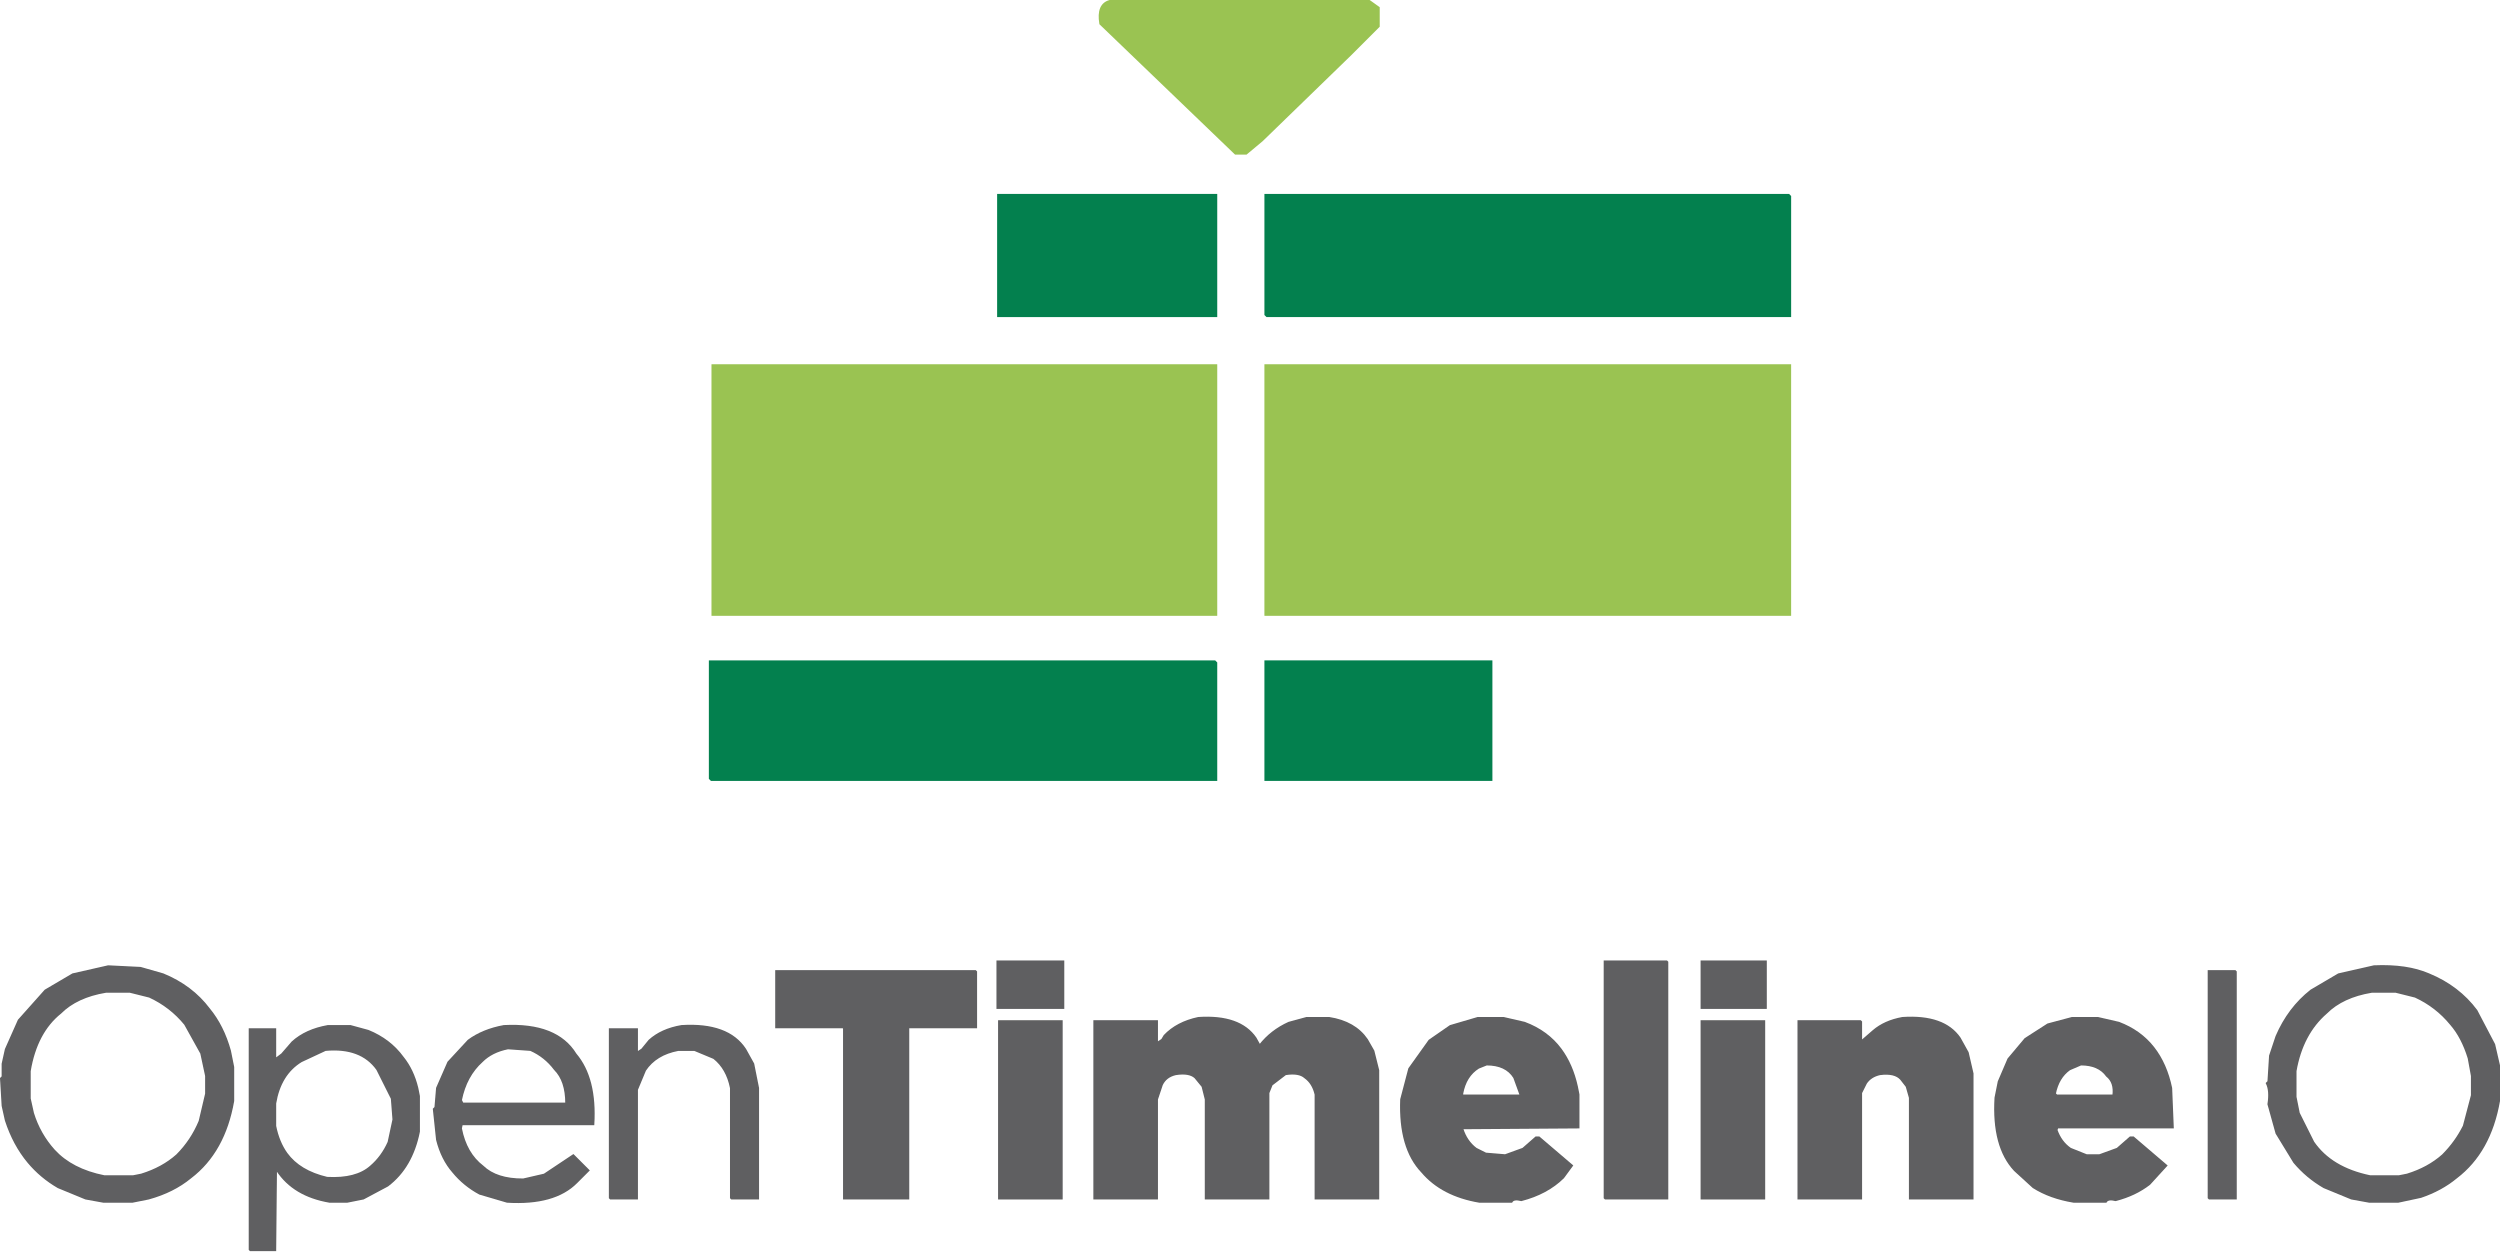
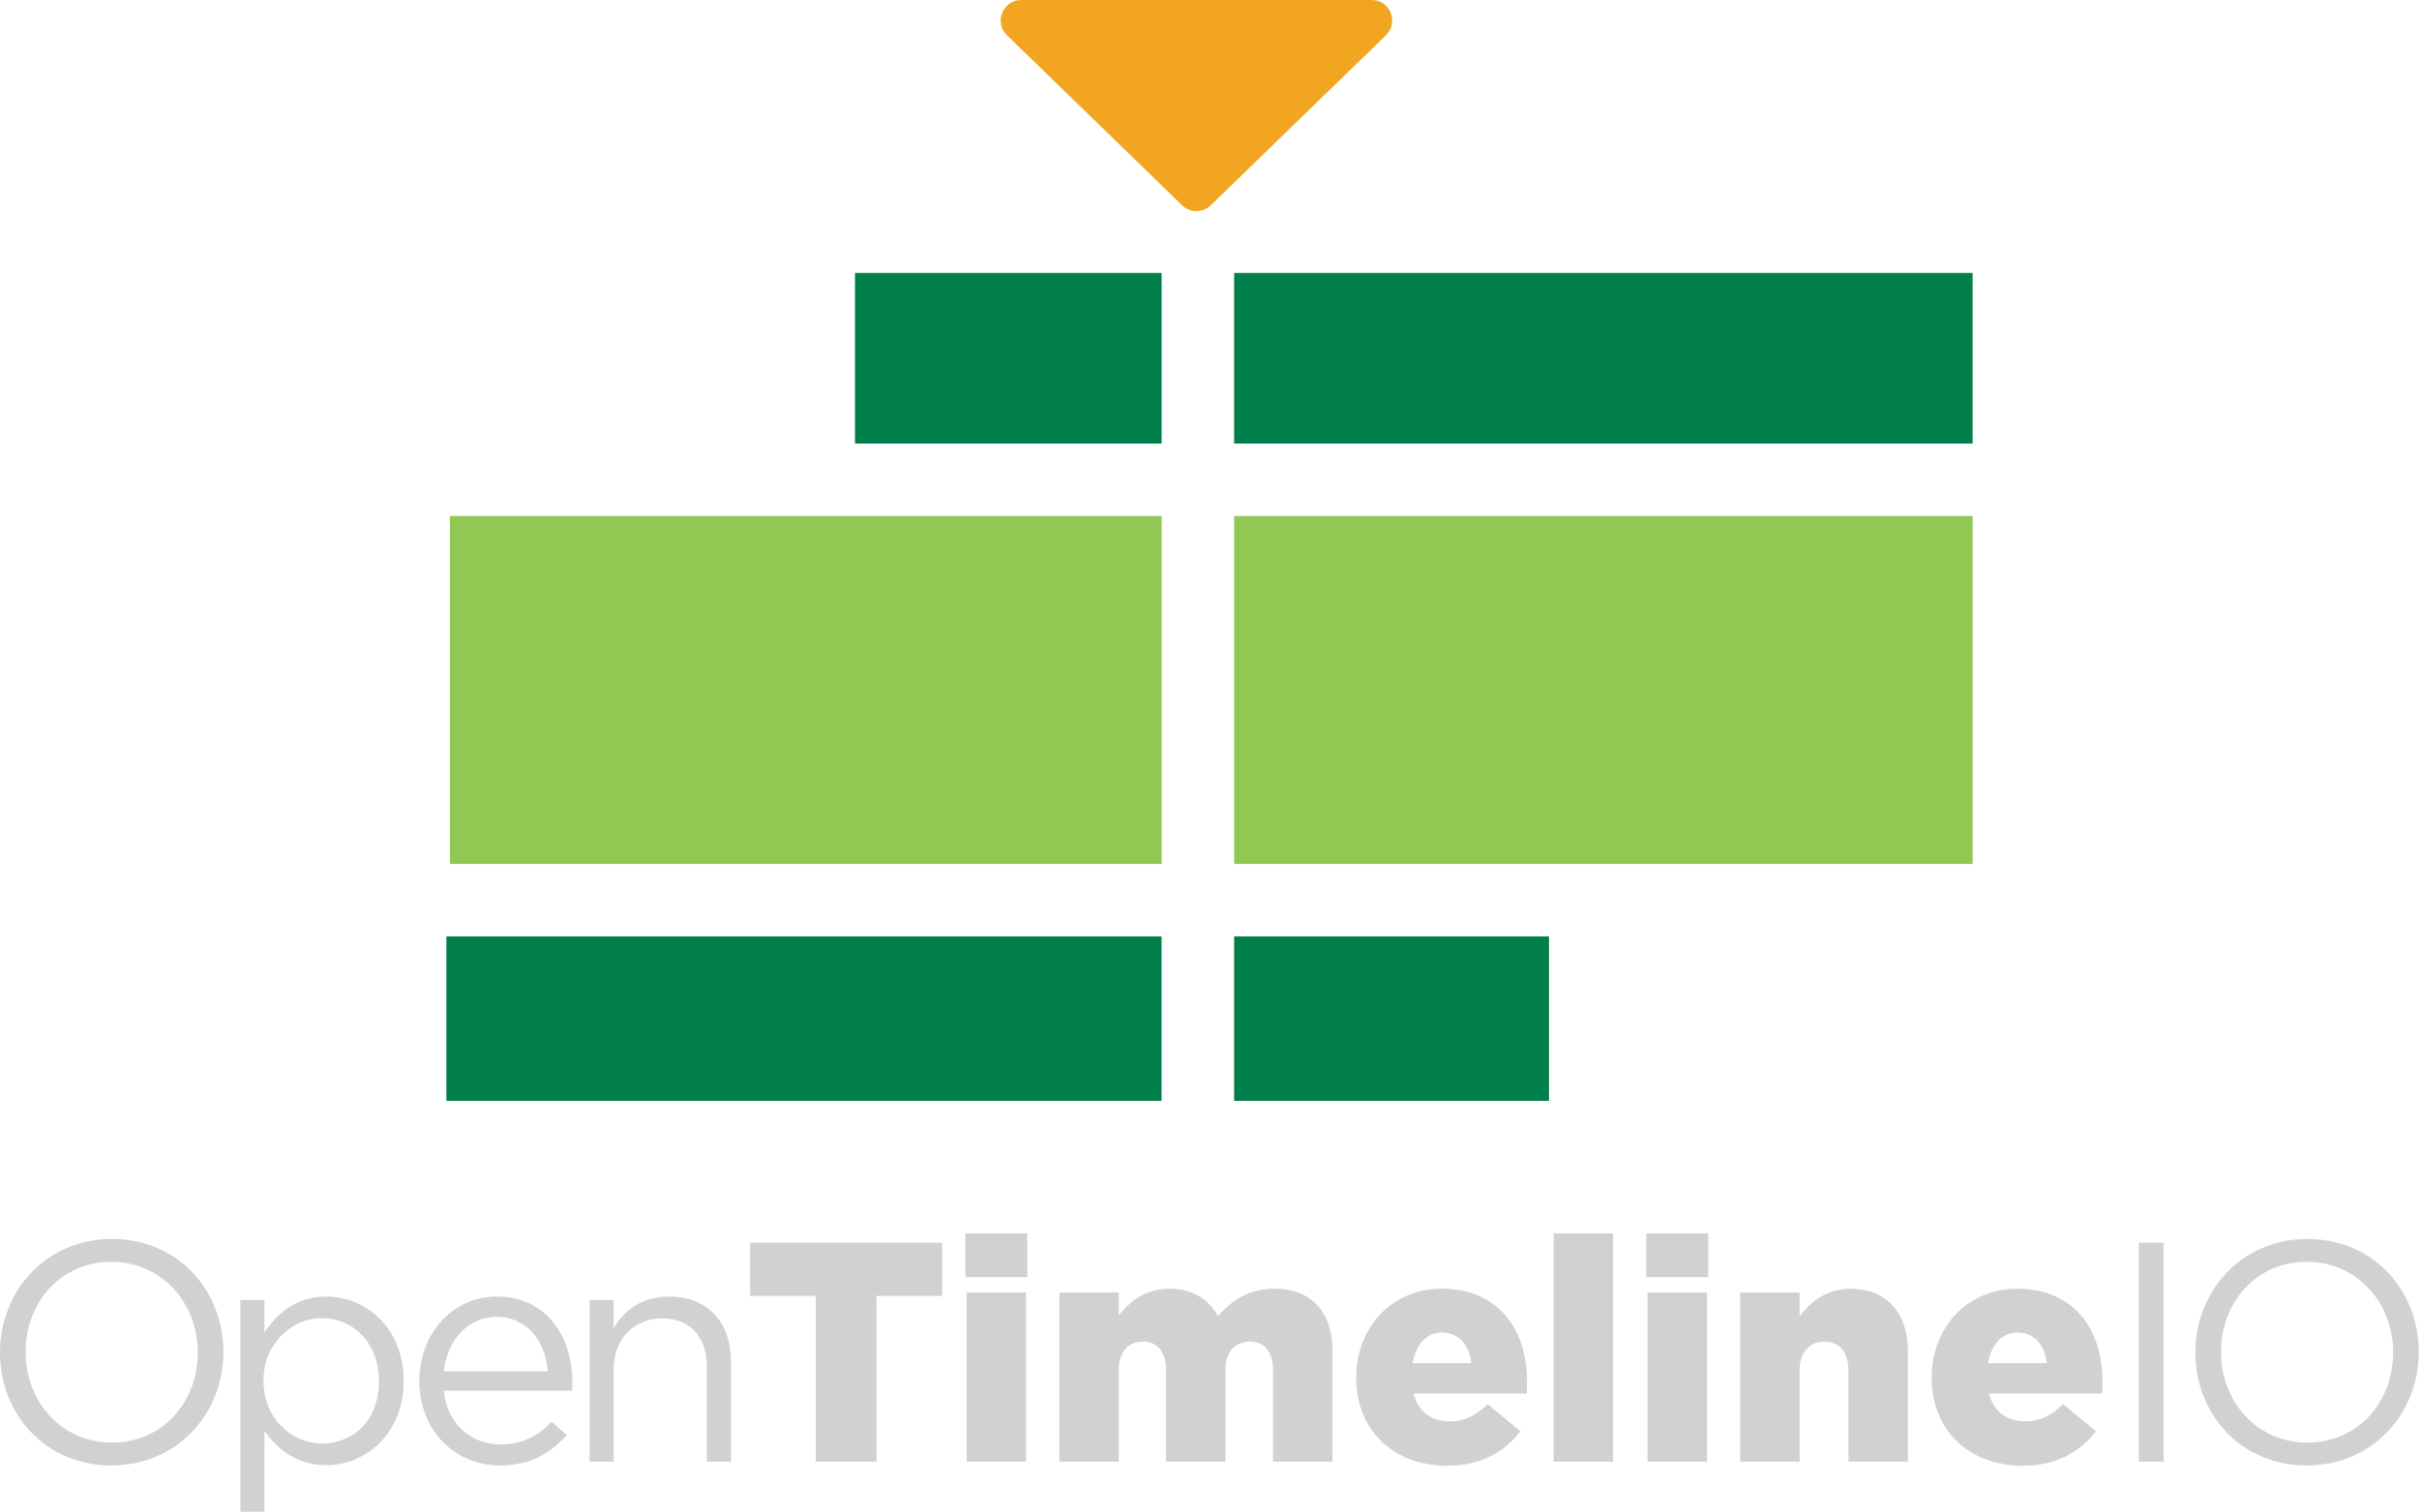
- <svg xmlns="http://www.w3.org/2000/svg" width="954.007" height="477.446" version="1.1" id="svg183">
-   <defs id="defs187" />
-   <g id="g248" transform="translate(271.0035,0.5)">
-     <path fill="#007e4c" stroke="#007e4c" stroke-width="1" opacity="0.988" d="m 110,74 h 83 v 46 h -83 z" id="path137" />
-     <path fill="#007e4c" stroke="#007e4c" stroke-width="1" opacity="0.988" d="m 212,74 h 199.5 l 0.5,0.5 V 120 H 212.5 l -0.5,-0.5 z" id="path139" />
-     <path fill="#007e4c" stroke="#007e4c" stroke-width="1" opacity="0.988" d="m 0,252 h 192.5 l 0.5,0.5 V 297 H 0.5 L 0,296.5 Z" id="path141" />
-     <path fill="#007e4c" stroke="#007e4c" stroke-width="1" opacity="0.988" d="m 212,252 h 86 v 45 h -86 z" id="path143" />
-     <path fill="#98c24f" stroke="#98c24f" stroke-width="1" opacity="0.984" d="m 152.5,0 h 99 l 3.5,2.5 v 7 l -10.5,10.5 -34,33 -6,5 h -4 L 149,8.5 Q 147.8,1.3 152.5,0 Z" id="path145" />
-     <path fill="#98c24f" stroke="#98c24f" stroke-width="1" opacity="0.984" d="m 1,139 h 192 v 95 H 1 Z" id="path147" />
-     <path fill="#98c24f" stroke="#98c24f" stroke-width="1" opacity="0.984" d="m 212,139 h 200 v 95 H 212 Z" id="path149" />
+ <svg xmlns="http://www.w3.org/2000/svg" width="700.734" height="438.027" viewBox="0 0 700.734 438.027" version="1.1" xml:space="preserve" style="clip-rule:evenodd;fill-rule:evenodd;stroke-linejoin:round;stroke-miterlimit:2" id="svg272">
+   <defs id="defs276">
+         
+         
+     </defs>
+   <g transform="matrix(5.380534,0,0,5.380534,-4133.73,-2790.383)" id="g210">
+     <g transform="translate(831.921,519.023)" id="g184">
+       <path d="M 0,10.642 -9.435,1.481 c -0.711,-0.692 -0.222,-1.897 0.769,-1.897 h 18.869 c 0.991,0 1.481,1.205 0.77,1.897 l -9.435,9.161 c -0.429,0.416 -1.11,0.416 -1.538,0" style="fill:#f2a521;fill-rule:nonzero" id="path182" />
+     </g>
+     <g transform="translate(0,283.798)" id="g188">
+       <rect x="814.307" y="249.508" width="16.507" height="9.186" style="fill:#007f4b" id="rect186" />
+     </g>
+     <g transform="translate(0,283.798)" id="g192">
+       <rect x="834.719" y="249.508" width="39.759" height="9.186" style="fill:#007f4b" id="rect190" />
+     </g>
+     <g transform="translate(0,354.924)" id="g196">
+       <rect x="834.719" y="214.111" width="16.951" height="8.854" style="fill:#007f4b" id="rect194" />
+     </g>
+     <g transform="matrix(-1,0,0,1,1623.12,354.924)" id="g200">
+       <rect x="792.309" y="214.111" width="38.504" height="8.854" style="fill:#007f4b" id="rect198" />
+     </g>
+     <g transform="translate(0,319.528)" id="g204">
+       <rect x="834.719" y="226.87" width="39.759" height="18.732" style="fill:#91c753" id="rect202" />
+     </g>
+     <g transform="matrix(-1,0,0,1,1623.31,319.526)" id="g208">
+       <rect x="792.493" y="226.871" width="38.32" height="18.732" style="fill:#91c753" id="rect206" />
+     </g>
  </g>
-   <g id="g239" transform="matrix(0.6162786,0,0,0.6162786,325.886,135.0206)">
-     <path fill="#59595b" stroke="#59595b" stroke-width="1" opacity="0.961" d="m 88.716,376.134 h 41 v 29 H 88.716 Z" id="path151" />
-     <path fill="#59595b" stroke="#59595b" stroke-width="1" opacity="0.961" d="m 464.716,376.134 h 38.5 l 0.5,0.5 v 146.5 h -38.5 l -0.5,-0.5 z" id="path153" />
-     <path fill="#59595b" stroke="#59595b" stroke-width="1" opacity="0.961" d="m 524.716,376.134 h 40 v 29 h -40 z" id="path155" />
-     <path fill="#59595b" stroke="#59595b" stroke-width="1" opacity="0.961" d="m -461.784,379.134 20,1 14,4 q 17.8,7.3 28.5,21.5 8.8,10.7 13,26 l 2,10 v 21 q -5.5,31.5 -26.5,47.5 -10.7,8.8 -26,13 l -10,2 h -18 l -11,-2 -17,-7 q -10.7,-6.2 -18.5,-15.5 -9.1,-10.9 -14,-26 l -2,-9 -1,-17 1,-1 v -8 l 2,-9 8,-18 16.5,-18.5 17,-10 z m -1.5,16 q -18,3 -28,13 -15,12 -19,36 v 17 l 2,9 q 4,13 13,23 11,12 31,16 h 18 l 5,-1 q 13,-4 22,-12 9,-9 14,-21 l 4,-17 v -11 l -3,-14 -10,-18 q -9,-11 -22,-17 l -12,-3 z" id="path157" />
-     <path fill="#59595b" stroke="#59595b" stroke-width="1" opacity="0.961" d="m 941.216,379.134 q 20.4,-0.9 34,5 18.4,7.6 29.5,22.5 l 11,21 3,13 v 22 q -5.5,31.5 -26.5,47.5 -9.3,7.7 -22,12 l -14,3 h -18 l -11,-2 -17,-7 q -10.7,-6.2 -18.5,-15.5 l -11,-18 -5,-18 q 1.3,-8.3 -1,-13 l 1,-1 1,-16 4,-12 q 7.5,-17.5 21.5,-28.5 l 17,-10 z m -1.5,16 q -18,3 -28,13 -15,13 -19,36 v 16 l 2,10 9,18 q 11,16 35,21 h 18 l 5,-1 q 13,-4 22,-12 8,-8 13,-18 l 5,-19 v -12 l -2,-11 q -4,-13 -11,-21 -9,-11 -22,-17 l -12,-3 z" id="path159" />
-     <path fill="#59595b" stroke="#59595b" stroke-width="1" opacity="0.961" d="M -48.284,382.134 H 75.216 l 0.5,0.5 v 34.5 h -42 v 106 H -6.284 v -105.5 l -0.5,-0.5 H -48.284 Z" id="path161" />
-     <path fill="#59595b" stroke="#59595b" stroke-width="1" opacity="0.961" d="m 838.716,382.134 h 16.5 l 0.5,0.5 v 140.5 h -16.5 l -0.5,-0.5 z" id="path163" />
-     <path fill="#59595b" stroke="#59595b" stroke-width="1" opacity="0.961" d="m 213.216,411.134 q 25.7,-1.7 35.5,12.5 l 2.5,4.5 q 7,-9 18,-14 l 11,-3 h 14 q 16,2.5 23.5,13.5 l 4,7 3,12 v 79.5 h -39 v -64.5 q -1.6,-7 -6.5,-10.5 -3.7,-3.3 -12,-2 l -8.5,6.5 -2,5 v 65.5 h -39 v -61.5 l -2,-8 -4.5,-5.5 q -3.7,-3.3 -12,-2 -6.1,1.4 -8.5,6.5 l -3,9 v 61.5 h -39 v -110 h 39 v 13.5 l 3,-2 1.5,-2.5 q 7.8,-8.2 21,-11 z" id="path165" />
-     <path fill="#59595b" stroke="#59595b" stroke-width="1" opacity="0.961" d="m 386.216,411.134 h 16 l 13,3 q 14.2,5.3 22.5,16.5 7,9.5 10,23 l 1,5 v 20.5 l -72,0.5 q 2.5,8 8.5,12.5 l 6,3 12,1 11,-4 8,-7 h 2 l 20.5,17.5 -5.5,7.5 q -10.1,9.9 -26,14 -4.8,-1.2 -6,1 h -20 q -23.1,-3.9 -35.5,-18.5 -14.2,-14.8 -13,-45 l 5,-19 12.5,-17.5 13,-9 z m 5.5,29 -5,2 q -8,5 -10,16 v 1 h 36 l -4,-11 q -5,-8 -17,-8 z" id="path167" />
-     <path fill="#59595b" stroke="#59595b" stroke-width="1" opacity="0.961" d="m 649.216,411.134 q 25.7,-1.7 35.5,12.5 l 5,9 3,13 v 77.5 h -39 v -62.5 l -2,-7 -3.5,-4.5 q -3.8,-4.2 -13,-3 -5.7,1.3 -8.5,5.5 l -3,6 v 65.5 h -39 v -110 h 38.5 l 0.5,0.5 v 12 l 7.5,-6.5 q 7,-6 18,-8 z" id="path169" />
-     <path fill="#59595b" stroke="#59595b" stroke-width="1" opacity="0.961" d="m 754.216,411.134 h 16 l 13,3 q 13.4,5.1 21.5,15.5 7.9,10.1 11,25 l 1,24.5 h -71.5 l -0.5,1.5 q 2.6,7.4 8.5,11.5 l 10,4 h 8 l 11,-4 8,-7 h 2 l 20.5,17.5 -10.5,11.5 q -8.7,6.8 -21,10 -4.7,-1.2 -6,1 h -20 q -14.6,-2.4 -25,-9 l -11.5,-10.5 q -13.8,-14.7 -12,-45 l 2,-10 6,-14 10.5,-12.5 14,-9 z m 5.5,29 -7,3 q -7,5 -9,15 l 1,1 h 35 q 1,-8 -4,-12 -5,-7 -16,-7 z" id="path171" />
-     <path fill="#59595b" stroke="#59595b" stroke-width="1" opacity="0.961" d="m 89.716,413.134 h 39 v 110 H 89.716 Z" id="path173" />
-     <path fill="#59595b" stroke="#59595b" stroke-width="1" opacity="0.961" d="m 524.716,413.134 h 39 v 110 h -39 z" id="path175" />
-     <path fill="#59595b" stroke="#59595b" stroke-width="1" opacity="0.961" d="m -325.784,416.134 h 14 l 11,3 q 13.5,5.5 21.5,16.5 6.3,7.8 9,19 l 1,5 v 22 q -4.4,22.1 -19.5,33.5 l -15,8 -10,2 h -11 q -22.2,-3.8 -32.5,-19.5 l -0.5,-1.5 -0.5,51 h -15.5 l -0.5,-0.5 v -136.5 h 16 v 18.5 l 4,-3 6.5,-7.5 q 8.4,-7.6 22,-10 z m -1.5,15 -15,7 q -13,8 -16,26 v 14 q 2,10 7,17 8,11 25,15 18,1 27,-7 7,-6 11,-15 l 3,-14 -1,-13 -9,-18 q -5,-7 -13,-10 -8,-3 -19,-2 z" id="path177" />
-     <path fill="#59595b" stroke="#59595b" stroke-width="1" opacity="0.961" d="m -216.784,416.134 q 32.7,-1.7 44.5,17.5 12.7,15 11,43.5 h -81.5 l -0.5,2.5 q 3,15.5 13.5,23.5 8.4,8.1 25,8 l 13,-3 18,-12 9.5,9.5 -7.5,7.5 q -13.7,13.8 -43,12 l -17,-5 q -9.7,-5.2 -16.5,-13.5 -7,-8 -10,-20 l -2,-19 1,-1 1,-12 7,-16 12.5,-13.5 q 8.9,-6.6 22,-9 z m 2.5,14 q -10,2 -16,8 -10,9 -13,24 l 1,2 h 64 q 0,-14 -7,-21 -6,-8 -15,-12 z" id="path179" />
-     <path fill="#59595b" stroke="#59595b" stroke-width="1" opacity="0.961" d="m -106.784,416.134 q 28.8,-1.8 39.5,14.5 l 5,9 3,15 v 68.5 h -16.5 l -0.5,-0.5 v -68 q -2.4,-12.1 -10.5,-18.5 l -12,-5 h -10 q -13.9,2.6 -20.5,12.5 l -5,12 v 67.5 h -16.5 l -0.5,-0.5 v -104.5 h 17 v 14.5 l 3,-2 4.5,-5.5 q 7.6,-6.9 20,-9 z" id="path181" />
+   <g id="g576" transform="translate(-1007.267,215.8766)">
+     <g transform="matrix(2.266274,0,0,2.266274,-1016.579,-1073.982)" id="g268">
+       <g transform="translate(918.303,551.445)" id="g214">
+         <path d="m 0,0.161 v -0.08 c 0,-6.358 -4.639,-11.558 -11.038,-11.558 -6.399,0 -10.958,5.119 -10.958,11.478 v 0.08 c 0,6.359 4.64,11.559 11.038,11.559 C -4.559,11.64 0,6.52 0,0.161 m -25.275,0 v -0.08 c 0,-7.719 5.798,-14.478 14.317,-14.478 8.519,0 14.237,6.68 14.237,14.398 0.04,0.04 0.04,0.04 0,0.08 0,7.719 -5.799,14.477 -14.317,14.477 -8.519,0 -14.237,-6.678 -14.237,-14.397" style="fill:#d0d1d3;fill-rule:nonzero" id="path212" />
+       </g>
+       <g transform="translate(941.464,561.084)" id="g218">
+         <path d="m 0,-5.839 v -0.08 c 0,-4.879 -3.359,-7.998 -7.278,-7.998 -3.84,0 -7.479,3.239 -7.479,7.958 v 0.08 c 0,4.799 3.639,7.999 7.479,7.999 C -3.279,2.12 0,-0.84 0,-5.839 m -17.717,-10.398 h 3.079 v 4.159 c 1.68,-2.48 4.12,-4.599 7.919,-4.599 4.959,0 9.878,3.919 9.878,10.718 v 0.08 c 0,6.759 -4.879,10.758 -9.878,10.758 -3.839,0 -6.319,-2.079 -7.919,-4.399 v 10.358 h -3.079 z" style="fill:#d0d1d3;fill-rule:nonzero" id="path216" />
+       </g>
+       <g transform="translate(963.063,556.444)" id="g222">
+         <path d="m 0,-2.478 c -0.359,-3.76 -2.52,-6.959 -6.599,-6.959 -3.559,0 -6.279,2.959 -6.718,6.959 z M -6.039,6.88 c 2.84,0 4.84,-1.16 6.519,-2.92 L 2.399,5.68 C 0.32,8 -2.199,9.559 -6.119,9.559 c -5.679,0 -10.318,-4.358 -10.318,-10.798 0,-5.999 4.2,-10.798 9.918,-10.798 6.12,0 9.639,4.879 9.639,10.958 0,0.281 0,0.6 -0.04,1.08 h -16.397 c 0.439,4.36 3.639,6.879 7.278,6.879" style="fill:#d0d1d3;fill-rule:nonzero" id="path220" />
+       </g>
+       <g transform="translate(968.386,565.085)" id="g226">
+         <path d="m 0,-20.238 h 3.079 v 3.6 c 1.36,-2.24 3.52,-4.039 7.079,-4.039 4.999,0 7.919,3.359 7.919,8.278 V 0.439 h -3.08 v -12.078 c 0,-3.839 -2.079,-6.24 -5.719,-6.24 -3.559,0 -6.199,2.6 -6.199,6.48 V 0.439 H 0 Z" style="fill:#d0d1d3;fill-rule:nonzero" id="path224" />
+       </g>
+       <g transform="translate(997.305,558.724)" id="g230">
+         <path d="m 0,-14.397 h -8.398 v -6.799 h 24.555 v 6.799 H 7.759 V 6.799 H 0 Z" style="fill:#d0d1d3;fill-rule:nonzero" id="path228" />
+       </g>
+       <g transform="translate(0,309.852)" id="g234">
+         <path d="m 1016.59,234.035 h 7.59 v 21.637 h -7.59 z m -0.16,-7.559 h 7.91 v 5.6 h -7.91 z" style="fill:#d0d1d3;fill-rule:nonzero" id="path232" />
+       </g>
+       <g transform="translate(1028.43,565.045)" id="g238">
+         <path d="m 0,-21.158 h 7.599 v 2.96 c 1.399,-1.8 3.399,-3.439 6.438,-3.439 2.88,0 5.079,1.279 6.239,3.519 1.88,-2.16 4.079,-3.519 7.239,-3.519 4.599,0 7.399,2.879 7.399,7.918 V 0.479 h -7.599 v -11.758 c 0,-2.359 -1.16,-3.6 -2.96,-3.6 -1.799,0 -3.119,1.241 -3.119,3.6 V 0.479 h -7.598 v -11.758 c 0,-2.359 -1.16,-3.6 -2.96,-3.6 -1.8,0 -3.079,1.241 -3.079,3.6 V 0.479 H 0 Z" style="fill:#d0d1d3;fill-rule:nonzero" id="path236" />
+       </g>
+       <g transform="translate(1081.1,556.524)" id="g242">
+         <path d="m 0,-3.598 c -0.279,-2.399 -1.68,-3.92 -3.759,-3.92 -2,0 -3.359,1.561 -3.76,3.92 z m -14.717,1.88 v -0.08 c 0,-6.32 4.519,-11.319 10.918,-11.319 7.479,0 10.918,5.48 10.918,11.838 0,0.48 0,1.04 -0.04,1.56 H -7.398 c 0.599,2.359 2.319,3.559 4.679,3.559 1.799,0 3.24,-0.679 4.799,-2.199 l 4.199,3.48 C 4.199,7.759 1.2,9.519 -3.119,9.519 c -6.799,0 -11.598,-4.518 -11.598,-11.237" style="fill:#d0d1d3;fill-rule:nonzero" id="path240" />
+       </g>
+       <g transform="translate(0,309.851)" id="g246">
+         <rect x="1091.62" y="226.477" width="7.6" height="29.195" style="fill:#d0d1d3" id="rect244" />
+       </g>
+       <g transform="translate(0,309.852)" id="g250">
+         <path d="m 1103.62,234.035 h 7.6 v 21.637 h -7.6 z m -0.16,-7.559 h 7.92 v 5.6 h -7.92 z" style="fill:#d0d1d3;fill-rule:nonzero" id="path248" />
+       </g>
+       <g transform="translate(1115.46,565.045)" id="g254">
+         <path d="m 0,-21.158 h 7.599 v 3.04 c 1.399,-1.8 3.399,-3.519 6.478,-3.519 4.6,0 7.359,3.039 7.359,7.958 V 0.479 h -7.599 v -11.718 c 0,-2.36 -1.239,-3.64 -3.039,-3.64 -1.84,0 -3.199,1.28 -3.199,3.64 V 0.479 H 0 Z" style="fill:#d0d1d3;fill-rule:nonzero" id="path252" />
+       </g>
+       <g transform="translate(1154.66,556.524)" id="g258">
+         <path d="m 0,-3.598 c -0.279,-2.399 -1.68,-3.92 -3.759,-3.92 -2,0 -3.359,1.561 -3.76,3.92 z m -14.717,1.88 v -0.08 c 0,-6.32 4.519,-11.319 10.918,-11.319 7.479,0 10.918,5.48 10.918,11.838 0,0.48 0,1.04 -0.04,1.56 H -7.398 c 0.599,2.359 2.319,3.559 4.679,3.559 1.799,0 3.24,-0.679 4.799,-2.199 l 4.199,3.48 C 4.199,7.759 1.2,9.519 -3.119,9.519 c -6.799,0 -11.598,-4.518 -11.598,-11.237" style="fill:#d0d1d3;fill-rule:nonzero" id="path256" />
+       </g>
+       <g transform="translate(0,311.051)" id="g262">
+         <rect x="1166.42" y="226.477" width="3.159" height="27.995" style="fill:#d0d1d3" id="rect260" />
+       </g>
+       <g transform="translate(1198.92,551.445)" id="g266">
+         <path d="m 0,0.161 v -0.08 c 0,-6.358 -4.639,-11.558 -11.038,-11.558 -6.399,0 -10.958,5.119 -10.958,11.478 v 0.08 c 0,6.359 4.64,11.559 11.038,11.559 C -4.559,11.64 0,6.52 0,0.161 m -25.275,0 v -0.08 c 0,-7.719 5.798,-14.478 14.317,-14.478 8.519,0 14.237,6.68 14.237,14.398 0.04,0.04 0.04,0.04 0,0.08 0,7.719 -5.799,14.477 -14.317,14.477 -8.519,0 -14.237,-6.678 -14.237,-14.397" style="fill:#d0d1d3;fill-rule:nonzero" id="path264" />
+       </g>
+     </g>
  </g>
</svg>
